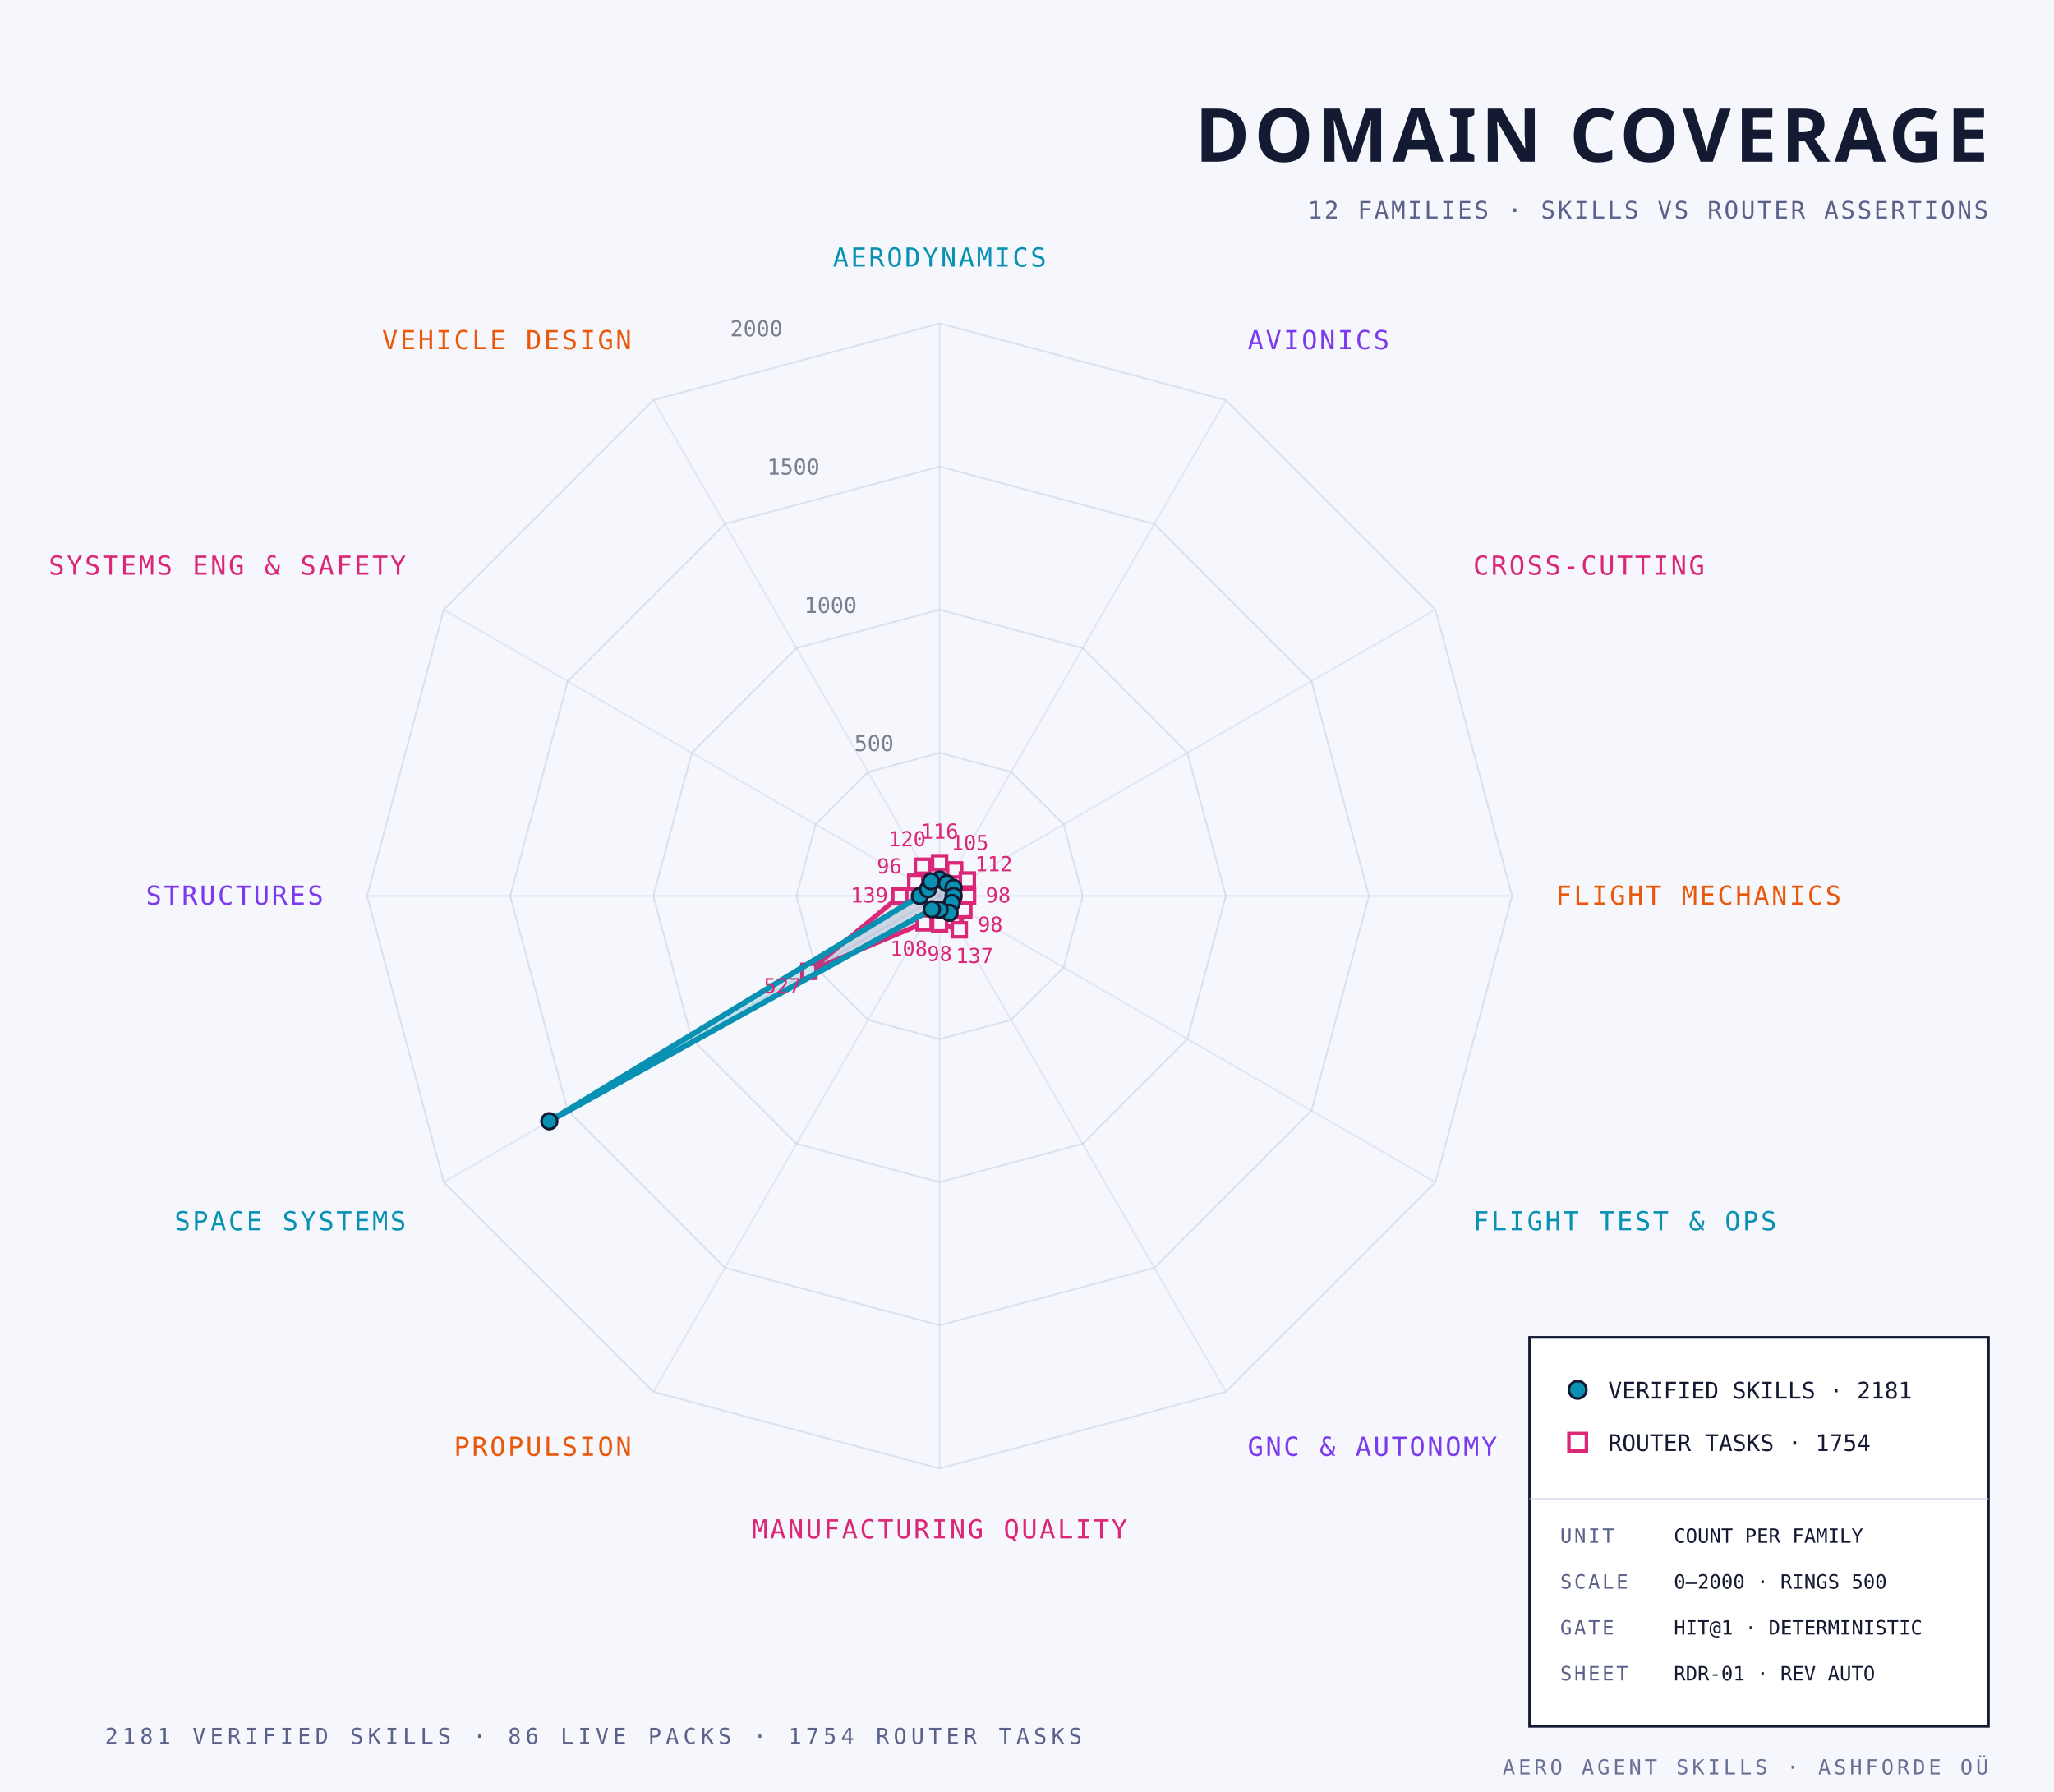
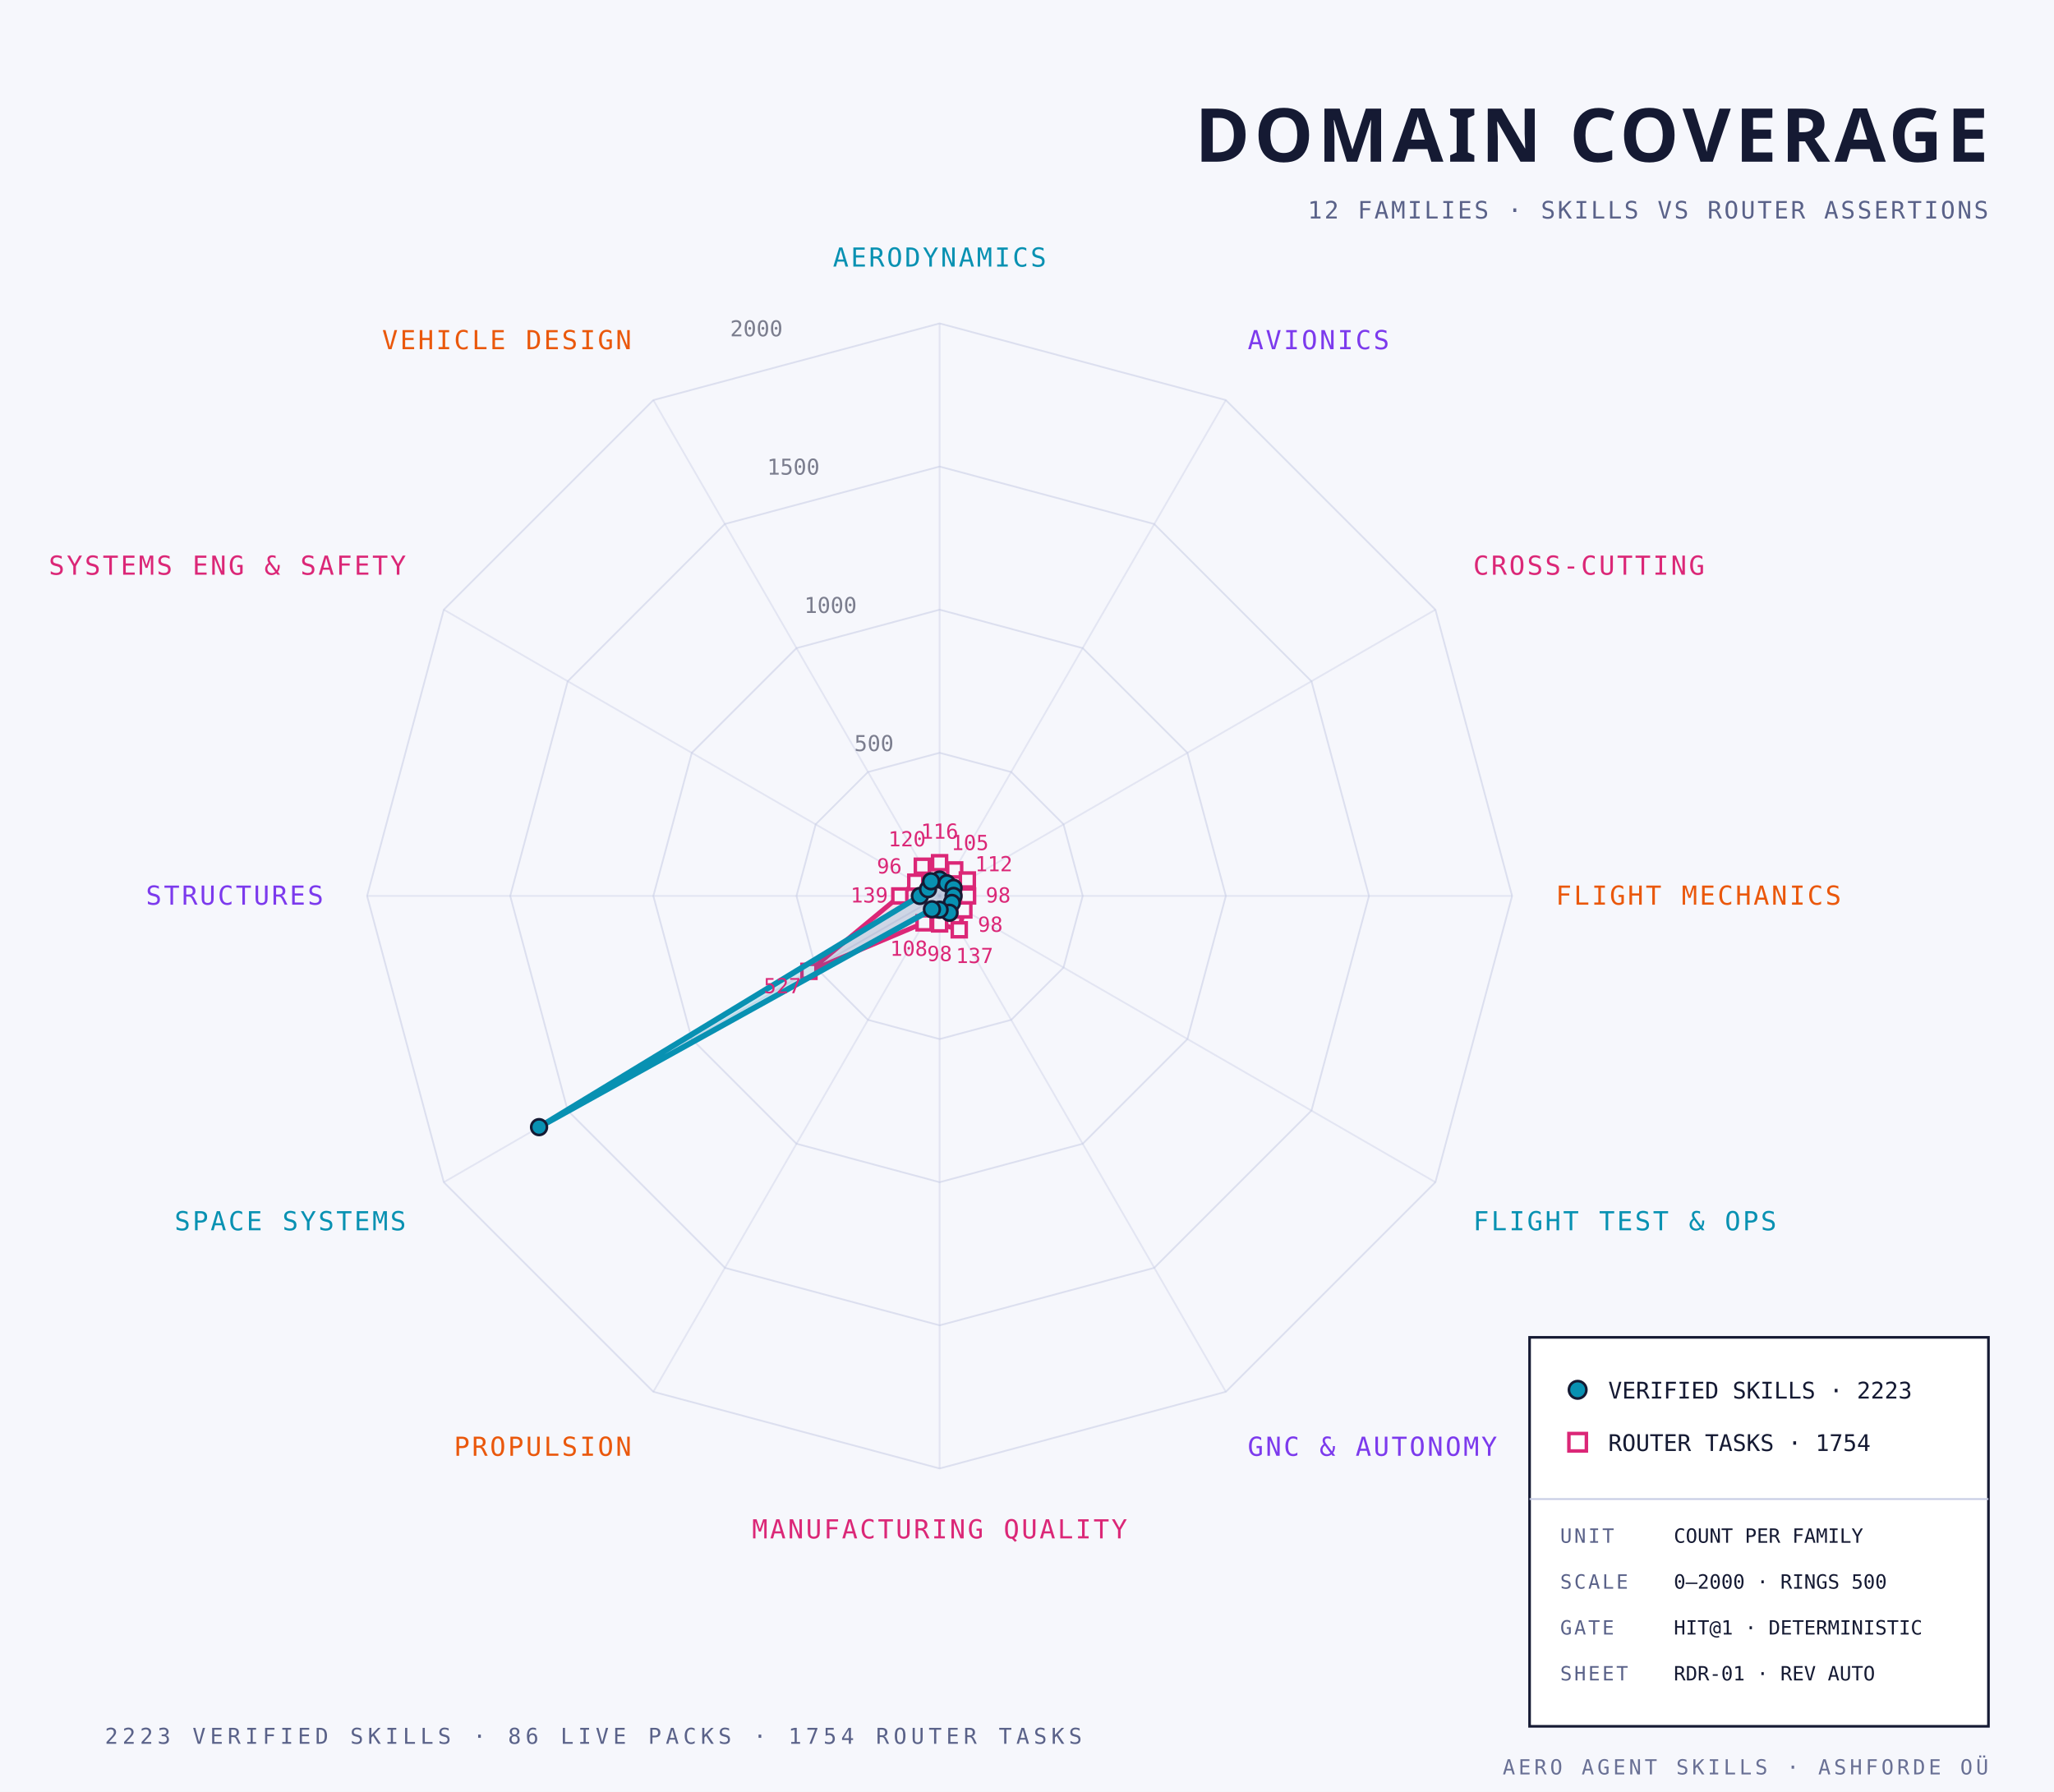
<svg xmlns="http://www.w3.org/2000/svg" width="940" height="820" viewBox="0 0 940 820">
  <style>
    .mono { font-family: "JetBrains Mono", "IBM Plex Mono", "Menlo", monospace; }
    .cond { font-family: "Barlow Condensed", "DIN Condensed", "Arial Narrow", sans-serif; font-weight: 700; text-transform: uppercase; }
    .serif { font-family: "Instrument Serif", Georgia, serif; font-style: italic; }
  </style>
  <rect width="940" height="820" fill="#f6f7fc" />
  <polygon points="430.0,344.5 462.8,353.3 486.7,377.2 495.5,410.0 486.7,442.8 462.8,466.7 430.0,475.5 397.2,466.7 373.3,442.8 364.5,410.0 373.3,377.2 397.2,353.3" fill="none" stroke="#c6cce4" stroke-width="0.8" stroke-opacity="0.55" />
  <polygon points="430.0,279.0 495.5,296.6 543.4,344.5 561.0,410.0 543.4,475.5 495.5,523.4 430.0,541.0 364.5,523.4 316.6,475.5 299.0,410.0 316.6,344.5 364.5,296.6" fill="none" stroke="#c6cce4" stroke-width="0.8" stroke-opacity="0.55" />
  <polygon points="430.0,213.5 528.2,239.8 600.2,311.8 626.5,410.0 600.2,508.2 528.2,580.2 430.0,606.5 331.8,580.2 259.8,508.2 233.5,410.0 259.8,311.8 331.7,239.8" fill="none" stroke="#c6cce4" stroke-width="0.8" stroke-opacity="0.55" />
  <polygon points="430.0,148.0 561.0,183.1 656.9,279.0 692.0,410.0 656.9,541.0 561.0,636.9 430.0,672.0 299.0,636.9 203.1,541.0 168.0,410.0 203.1,279.0 299.0,183.1" fill="none" stroke="#c6cce4" stroke-width="0.8" stroke-opacity="0.55" />
  <line x1="430" y1="410" x2="430.0" y2="148.0" stroke="#c6cce4" stroke-width="0.8" stroke-opacity="0.4" />
  <line x1="430" y1="410" x2="561.0" y2="183.1" stroke="#c6cce4" stroke-width="0.8" stroke-opacity="0.4" />
  <line x1="430" y1="410" x2="656.9" y2="279.0" stroke="#c6cce4" stroke-width="0.8" stroke-opacity="0.4" />
  <line x1="430" y1="410" x2="692.0" y2="410.0" stroke="#c6cce4" stroke-width="0.8" stroke-opacity="0.4" />
  <line x1="430" y1="410" x2="656.9" y2="541.0" stroke="#c6cce4" stroke-width="0.8" stroke-opacity="0.4" />
  <line x1="430" y1="410" x2="561.0" y2="636.9" stroke="#c6cce4" stroke-width="0.8" stroke-opacity="0.4" />
  <line x1="430" y1="410" x2="430.0" y2="672.0" stroke="#c6cce4" stroke-width="0.8" stroke-opacity="0.4" />
  <line x1="430" y1="410" x2="299.0" y2="636.9" stroke="#c6cce4" stroke-width="0.8" stroke-opacity="0.4" />
  <line x1="430" y1="410" x2="203.1" y2="541.0" stroke="#c6cce4" stroke-width="0.8" stroke-opacity="0.4" />
  <line x1="430" y1="410" x2="168.0" y2="410.0" stroke="#c6cce4" stroke-width="0.8" stroke-opacity="0.4" />
  <line x1="430" y1="410" x2="203.1" y2="279.0" stroke="#c6cce4" stroke-width="0.8" stroke-opacity="0.4" />
  <line x1="430" y1="410" x2="299.0" y2="183.1" stroke="#c6cce4" stroke-width="0.8" stroke-opacity="0.4" />
  <text class="mono" x="409.0" y="343.7" text-anchor="end" font-size="10" fill="#151a33" opacity="0.55">500</text>
  <text class="mono" x="392.1" y="280.5" text-anchor="end" font-size="10" fill="#151a33" opacity="0.55">1000</text>
  <text class="mono" x="375.1" y="217.2" text-anchor="end" font-size="10" fill="#151a33" opacity="0.55">1500</text>
  <text class="mono" x="358.2" y="153.9" text-anchor="end" font-size="10" fill="#151a33" opacity="0.55">2000</text>
  <text class="mono" x="430.0" y="122.0" text-anchor="middle" font-size="12" fill="#0891b2" letter-spacing="1">AERODYNAMICS</text>
  <text class="mono" x="571.0" y="159.8" text-anchor="start" font-size="12" fill="#7c3aed" letter-spacing="1">AVIONICS</text>
  <text class="mono" x="674.2" y="263.0" text-anchor="start" font-size="12" fill="#db2777" letter-spacing="1">CROSS-CUTTING</text>
  <text class="mono" x="712.0" y="414.0" text-anchor="start" font-size="12" fill="#ea580c" letter-spacing="1">FLIGHT MECHANICS</text>
  <text class="mono" x="674.2" y="563.0" text-anchor="start" font-size="12" fill="#0891b2" letter-spacing="1">FLIGHT TEST &amp; OPS</text>
  <text class="mono" x="571.0" y="666.2" text-anchor="start" font-size="12" fill="#7c3aed" letter-spacing="1">GNC &amp; AUTONOMY</text>
  <text class="mono" x="430.0" y="704.0" text-anchor="middle" font-size="12" fill="#db2777" letter-spacing="1">MANUFACTURING QUALITY</text>
  <text class="mono" x="289.0" y="666.2" text-anchor="end" font-size="12" fill="#ea580c" letter-spacing="1">PROPULSION</text>
  <text class="mono" x="185.8" y="563.0" text-anchor="end" font-size="12" fill="#0891b2" letter-spacing="1">SPACE SYSTEMS</text>
  <text class="mono" x="148.0" y="414.0" text-anchor="end" font-size="12" fill="#7c3aed" letter-spacing="1">STRUCTURES</text>
  <text class="mono" x="185.8" y="263.0" text-anchor="end" font-size="12" fill="#db2777" letter-spacing="1">SYSTEMS ENG &amp; SAFETY</text>
  <text class="mono" x="289.0" y="159.8" text-anchor="end" font-size="12" fill="#ea580c" letter-spacing="1">VEHICLE DESIGN</text>
  <polygon points="430.0,394.8 436.9,398.1 442.7,402.7 442.8,410.0 441.1,416.4 439.0,425.5 430.0,422.8 422.9,422.3 370.2,444.5 411.8,410.0 419.1,403.7 422.1,396.4" fill="#db2777" fill-opacity="0.10" stroke="#db2777" stroke-width="2.2" />
  <rect x="426.8" y="391.6" width="6.4" height="6.4" fill="#f6f7fc" stroke="#db2777" stroke-width="1.6" />
  <rect x="433.7" y="394.9" width="6.4" height="6.4" fill="#f6f7fc" stroke="#db2777" stroke-width="1.6" />
  <rect x="439.5" y="399.5" width="6.4" height="6.4" fill="#f6f7fc" stroke="#db2777" stroke-width="1.6" />
  <rect x="439.6" y="406.8" width="6.4" height="6.4" fill="#f6f7fc" stroke="#db2777" stroke-width="1.6" />
  <rect x="437.9" y="413.2" width="6.4" height="6.4" fill="#f6f7fc" stroke="#db2777" stroke-width="1.6" />
  <rect x="435.8" y="422.3" width="6.4" height="6.4" fill="#f6f7fc" stroke="#db2777" stroke-width="1.6" />
  <rect x="426.8" y="419.6" width="6.4" height="6.4" fill="#f6f7fc" stroke="#db2777" stroke-width="1.6" />
  <rect x="419.7" y="419.1" width="6.4" height="6.4" fill="#f6f7fc" stroke="#db2777" stroke-width="1.6" />
  <rect x="367.0" y="441.3" width="6.4" height="6.4" fill="#f6f7fc" stroke="#db2777" stroke-width="1.6" />
  <rect x="408.6" y="406.8" width="6.4" height="6.4" fill="#f6f7fc" stroke="#db2777" stroke-width="1.6" />
  <rect x="415.9" y="400.5" width="6.4" height="6.4" fill="#f6f7fc" stroke="#db2777" stroke-width="1.6" />
  <rect x="418.9" y="393.2" width="6.4" height="6.4" fill="#f6f7fc" stroke="#db2777" stroke-width="1.6" />
-   <polygon points="430.0,402.5 433.3,404.2 436.4,406.3 436.4,410.0 435.6,413.2 434.5,417.7 430.0,416.3 426.5,416.1 251.4,513.1 421.0,410.0 424.7,406.9 426.1,403.3" fill="#0891b2" fill-opacity="0.16" stroke="#0891b2" stroke-width="2.6" />
+   <polygon points="430.0,402.5 433.3,404.2 436.4,406.3 436.4,410.0 435.6,413.2 434.5,417.7 430.0,416.3 426.5,416.1 246.7,515.8 421.0,410.0 424.7,406.9 426.1,403.3" fill="#0891b2" fill-opacity="0.16" stroke="#0891b2" stroke-width="2.6" />
  <circle cx="430.0" cy="402.5" r="3.6" fill="#0891b2" stroke="#151a33" stroke-width="1.2" />
  <circle cx="433.3" cy="404.2" r="3.6" fill="#0891b2" stroke="#151a33" stroke-width="1.2" />
  <circle cx="436.4" cy="406.3" r="3.6" fill="#0891b2" stroke="#151a33" stroke-width="1.2" />
  <circle cx="436.4" cy="410.0" r="3.6" fill="#0891b2" stroke="#151a33" stroke-width="1.2" />
  <circle cx="435.6" cy="413.2" r="3.6" fill="#0891b2" stroke="#151a33" stroke-width="1.2" />
  <circle cx="434.5" cy="417.7" r="3.6" fill="#0891b2" stroke="#151a33" stroke-width="1.2" />
  <circle cx="430.0" cy="416.3" r="3.6" fill="#0891b2" stroke="#151a33" stroke-width="1.2" />
  <circle cx="426.5" cy="416.1" r="3.6" fill="#0891b2" stroke="#151a33" stroke-width="1.2" />
-   <circle cx="251.4" cy="513.1" r="3.6" fill="#0891b2" stroke="#151a33" stroke-width="1.2" />
+   <circle cx="246.7" cy="515.8" r="3.6" fill="#0891b2" stroke="#151a33" stroke-width="1.2" />
  <circle cx="421.0" cy="410.0" r="3.6" fill="#0891b2" stroke="#151a33" stroke-width="1.2" />
  <circle cx="424.7" cy="406.9" r="3.6" fill="#0891b2" stroke="#151a33" stroke-width="1.2" />
  <circle cx="426.1" cy="403.3" r="3.6" fill="#0891b2" stroke="#151a33" stroke-width="1.2" />
  <text class="mono" x="430.0" y="383.8" text-anchor="middle" font-size="9.5" fill="#db2777">116</text>
  <text class="mono" x="443.9" y="389.0" text-anchor="middle" font-size="9.5" fill="#db2777">105</text>
  <text class="mono" x="454.8" y="398.7" text-anchor="middle" font-size="9.5" fill="#db2777">112</text>
  <text class="mono" x="456.8" y="413.0" text-anchor="middle" font-size="9.5" fill="#db2777">98</text>
  <text class="mono" x="453.2" y="426.4" text-anchor="middle" font-size="9.5" fill="#db2777">98</text>
  <text class="mono" x="446.0" y="440.7" text-anchor="middle" font-size="9.5" fill="#db2777">137</text>
  <text class="mono" x="430.0" y="439.8" text-anchor="middle" font-size="9.5" fill="#db2777">98</text>
  <text class="mono" x="415.9" y="437.4" text-anchor="middle" font-size="9.5" fill="#db2777">108</text>
  <text class="mono" x="358.1" y="454.5" text-anchor="middle" font-size="9.5" fill="#db2777">527</text>
  <text class="mono" x="397.8" y="413.0" text-anchor="middle" font-size="9.5" fill="#db2777">139</text>
  <text class="mono" x="407.0" y="399.7" text-anchor="middle" font-size="9.5" fill="#db2777">96</text>
  <text class="mono" x="415.1" y="387.3" text-anchor="middle" font-size="9.5" fill="#db2777">120</text>
  <text class="cond" x="910.0" y="74.0" text-anchor="end" font-size="34" fill="#151a33" letter-spacing="2">DOMAIN COVERAGE</text>
  <text class="mono" x="910.0" y="100.0" text-anchor="end" font-size="11" fill="#5a6289" letter-spacing="1">12 FAMILIES · SKILLS VS ROUTER ASSERTIONS</text>
  <rect x="700" y="612" width="210" height="178" fill="#ffffff" stroke="#151a33" stroke-width="1.2" />
  <line x1="700" y1="686" x2="910" y2="686" stroke="#c6cce4" stroke-width="0.8" />
  <circle cx="722" cy="636" r="4" fill="#0891b2" stroke="#151a33" stroke-width="1.2" />
-   <text class="mono" x="736.0" y="640.0" text-anchor="start" font-size="10.5" fill="#151a33">VERIFIED SKILLS · 2181</text>
+   <text class="mono" x="736.0" y="640.0" text-anchor="start" font-size="10.5" fill="#151a33">VERIFIED SKILLS · 2223</text>
  <rect x="718" y="656" width="8" height="8" fill="none" stroke="#db2777" stroke-width="1.6" />
  <text class="mono" x="736.0" y="664.0" text-anchor="start" font-size="10.5" fill="#151a33">ROUTER TASKS · 1754</text>
  <text class="mono" x="714.0" y="706.0" text-anchor="start" font-size="9" fill="#5a6289" letter-spacing="1">UNIT</text>
  <text class="mono" x="766.0" y="706.0" text-anchor="start" font-size="9" fill="#151a33">COUNT PER FAMILY</text>
  <text class="mono" x="714.0" y="727.0" text-anchor="start" font-size="9" fill="#5a6289" letter-spacing="1">SCALE</text>
  <text class="mono" x="766.0" y="727.0" text-anchor="start" font-size="9" fill="#151a33">0–2000 · RINGS 500</text>
  <text class="mono" x="714.0" y="748.0" text-anchor="start" font-size="9" fill="#5a6289" letter-spacing="1">GATE</text>
  <text class="mono" x="766.0" y="748.0" text-anchor="start" font-size="9" fill="#151a33">HIT@1 · DETERMINISTIC</text>
  <text class="mono" x="714.0" y="769.0" text-anchor="start" font-size="9" fill="#5a6289" letter-spacing="1">SHEET</text>
  <text class="mono" x="766.0" y="769.0" text-anchor="start" font-size="9" fill="#151a33">RDR-01 · REV AUTO</text>
-   <text class="mono" x="48.0" y="798.0" text-anchor="start" font-size="10" fill="#5a6289" letter-spacing="2">2181 VERIFIED SKILLS · 86 LIVE PACKS · 1754 ROUTER TASKS</text>
+   <text class="mono" x="48.0" y="798.0" text-anchor="start" font-size="10" fill="#5a6289" letter-spacing="2">2223 VERIFIED SKILLS · 86 LIVE PACKS · 1754 ROUTER TASKS</text>
  <text class="mono" x="910.0" y="812.0" text-anchor="end" font-size="9.5" fill="#5a6289" letter-spacing="1.5" opacity="0.9">AERO AGENT SKILLS · ASHFORDE OÜ</text>
</svg>
